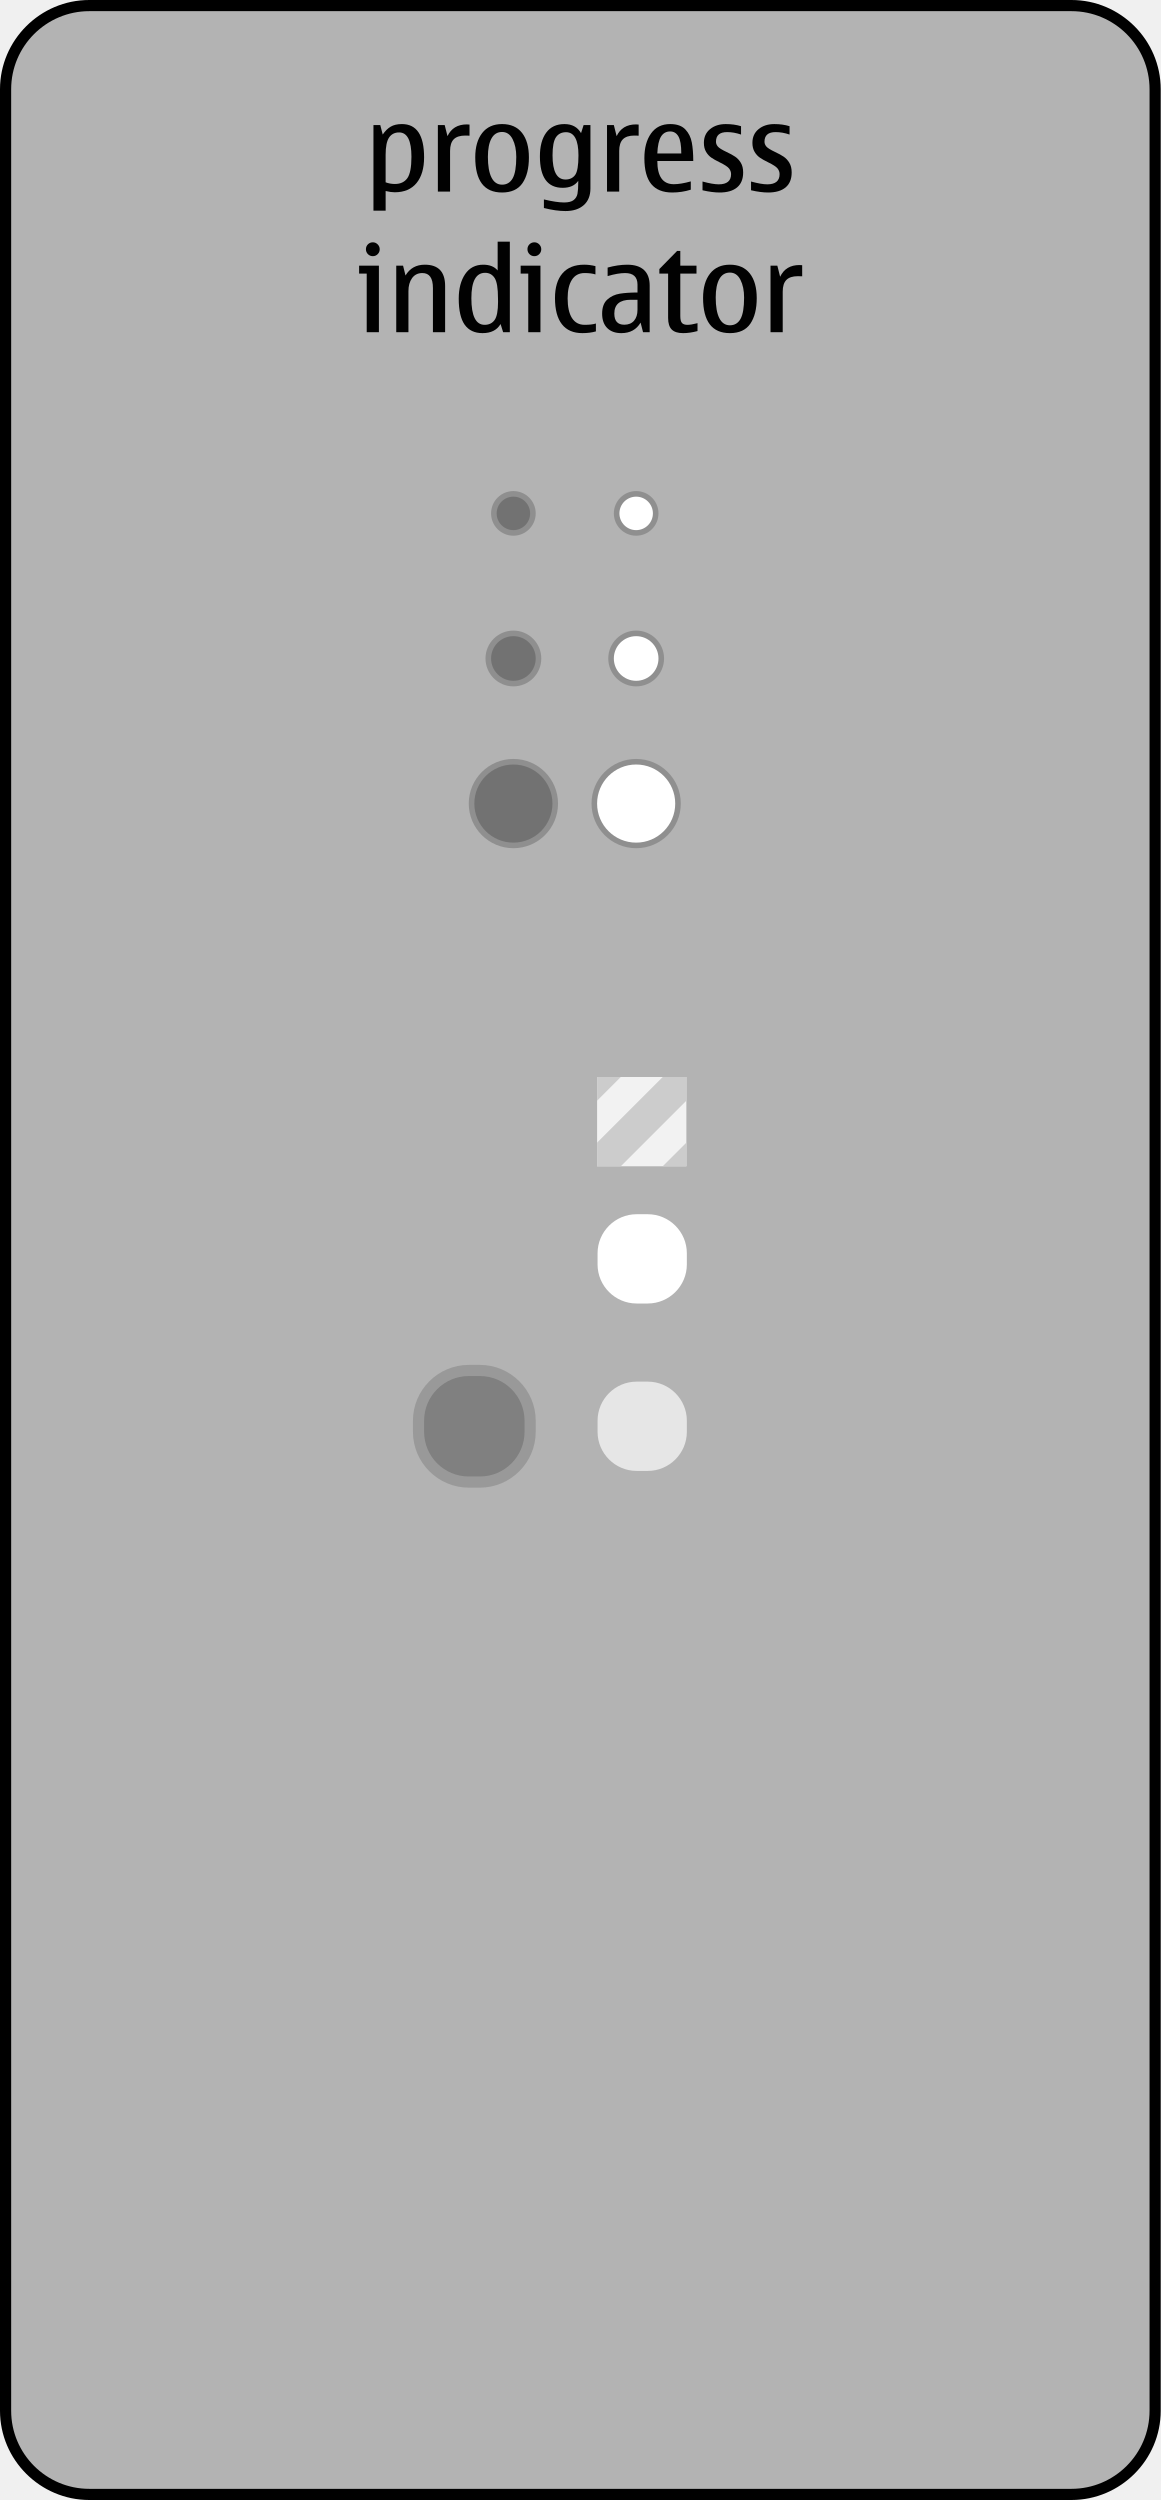
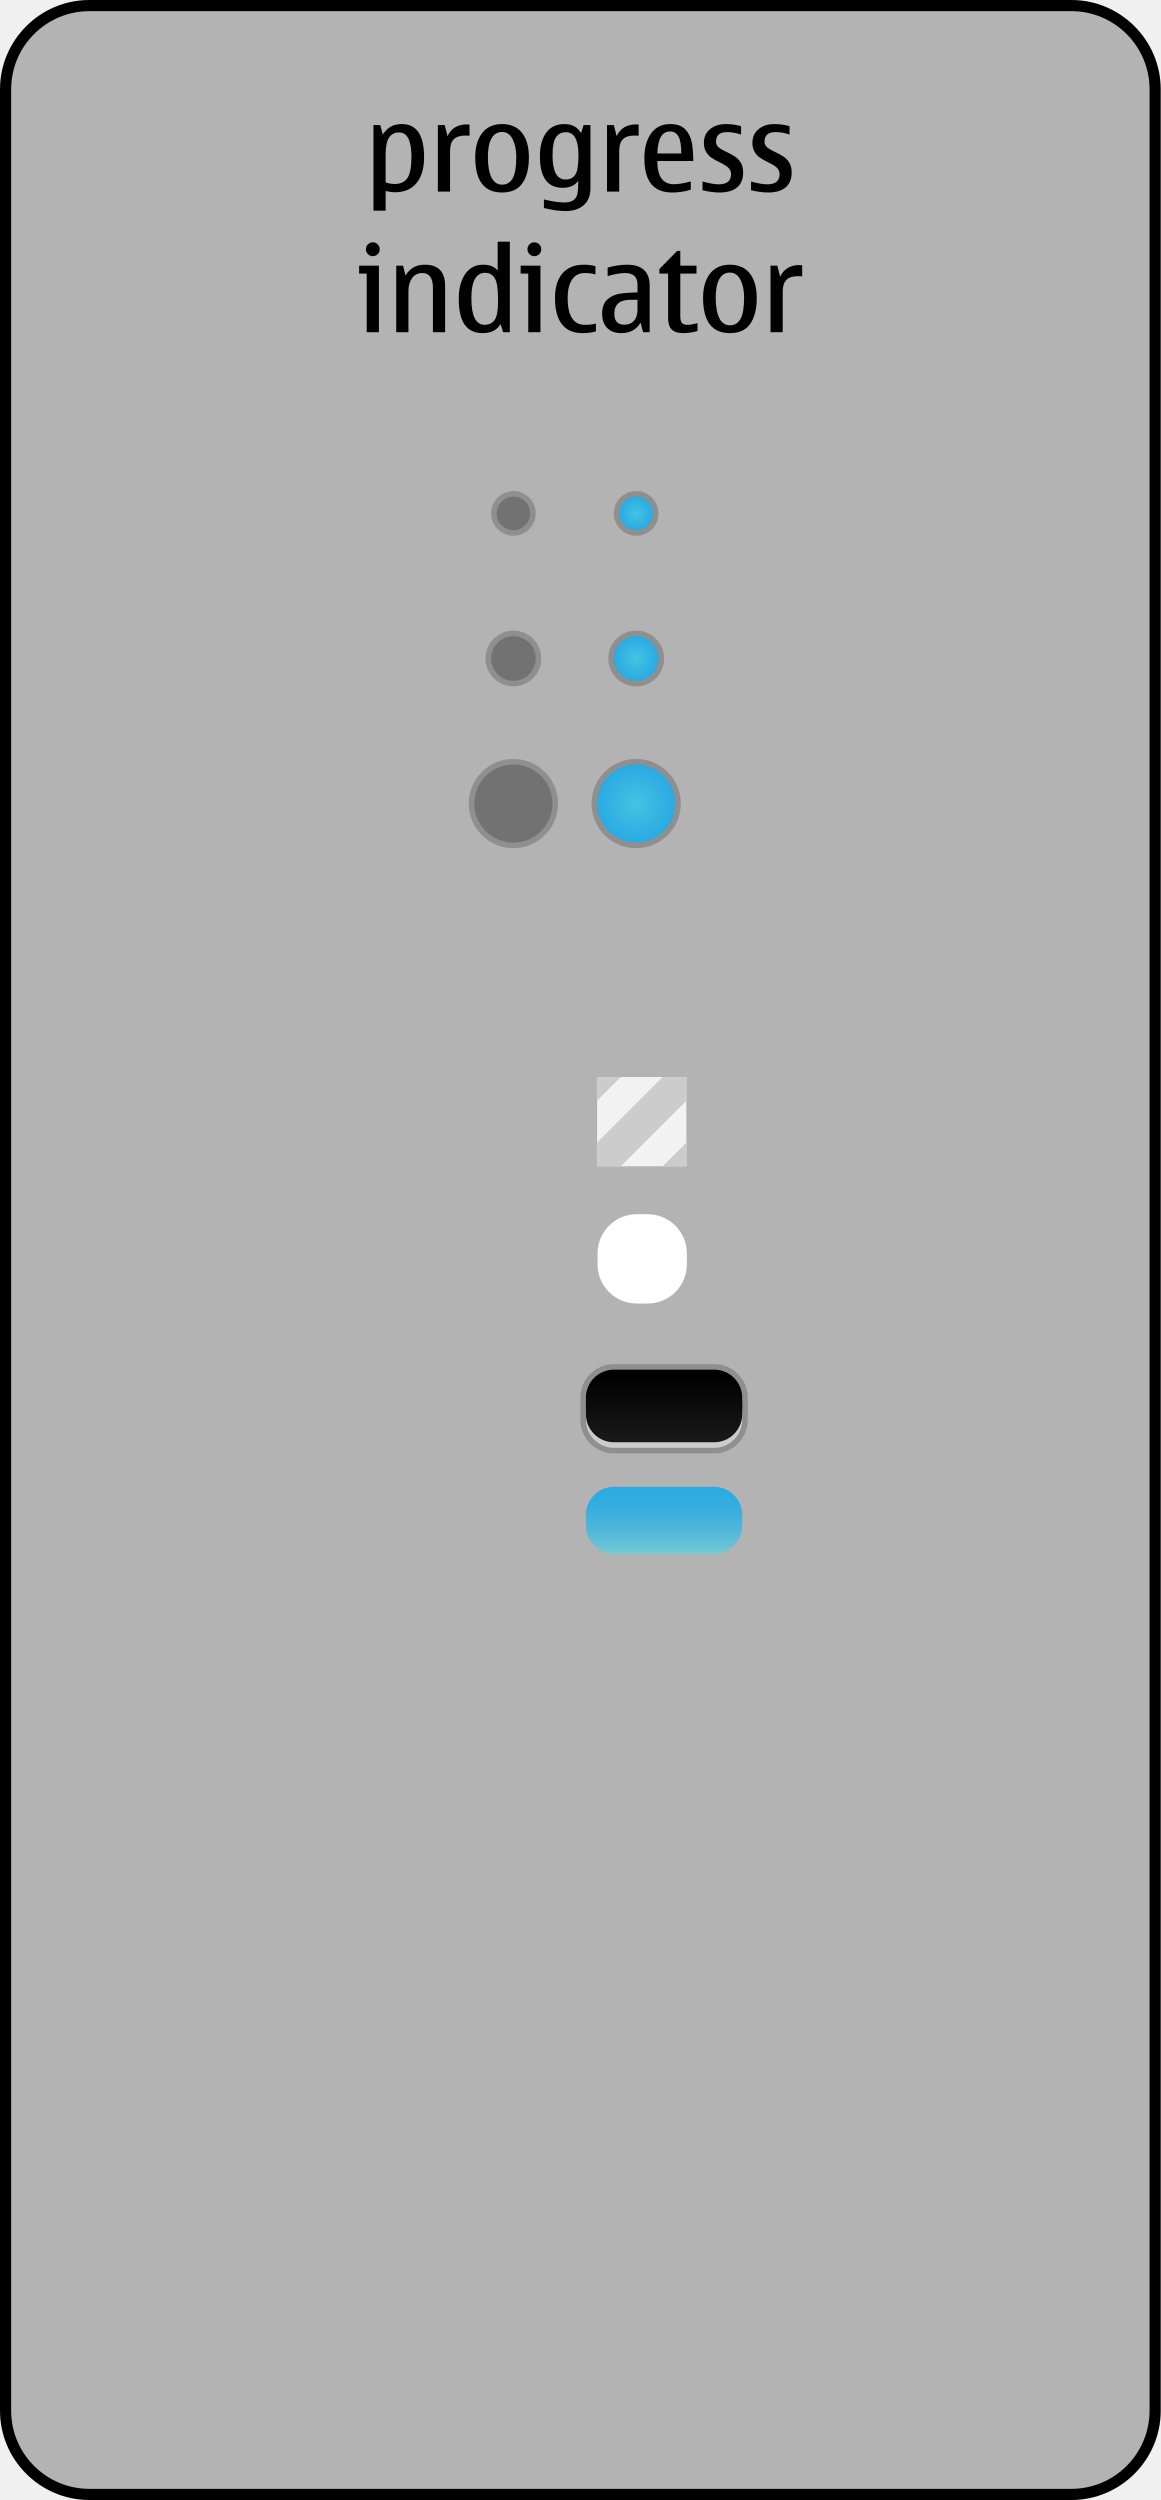
<svg xmlns="http://www.w3.org/2000/svg" version="1.1" x="0px" y="0px" width="208px" height="448px" viewBox="0 0 208 448" style="enable-background:new 0 0 208 448;" xml:space="preserve">
  <g id="duiprogressindicator-layer">
</g>
  <g id="dui-theme-rd">
    <g id="duiprogressindicator">
      <g id="duiprogressindicatorThemeTemplateHelper">
        <g>
          <path style="fill:#B3B3B3;" d="M16,447c-8.271,0-15-6.729-15-15V16C1,7.729,7.729,1,16,1h176c8.271,0,15,6.729,15,15v416      c0,8.271-6.729,15-15,15H16z" />
          <g>
            <path d="M192,2c7.72,0,14,6.28,14,14v416c0,7.72-6.28,14-14,14H16c-7.72,0-14-6.28-14-14V16C2,8.28,8.28,2,16,2H192 M192,0H16       C7.2,0,0,7.2,0,16v416c0,8.8,7.2,16,16,16h176c8.8,0,16-7.2,16-16V16C208,7.2,200.8,0,192,0L192,0z" />
          </g>
        </g>
        <path style="fill:#010101;" d="M68.143,22.408l0.441,1.701c0.43-0.635,0.908-1.107,1.436-1.414     c0.525-0.309,1.195-0.462,2.01-0.462c1.318,0,2.309,0.497,2.973,1.492c0.662,0.994,0.994,2.486,0.994,4.476     c0,1.969-0.453,3.504-1.357,4.604c-0.906,1.102-2.211,1.651-3.912,1.651c-0.451,0-0.992-0.075-1.621-0.226v3.527h-2.184v-15.35     H68.143z M69.105,27.74v4.932c0.527,0.198,1.08,0.297,1.662,0.297c0.984,0,1.725-0.342,2.219-1.025     c0.496-0.684,0.744-1.965,0.744-3.845c0-1.456-0.184-2.548-0.553-3.276c-0.369-0.728-0.92-1.092-1.652-1.092     c-0.793,0-1.395,0.307-1.805,0.918S69.105,26.291,69.105,27.74z" />
        <path style="fill:#010101;" d="M79.688,22.408l0.502,1.988c0.664-1.4,1.818-2.102,3.467-2.102c0.219,0,0.379,0.01,0.482,0.031     v1.988c-0.172-0.014-0.428-0.02-0.77-0.02c-0.938,0-1.623,0.224-2.061,0.671c-0.438,0.448-0.656,1.147-0.656,2.097v7.271h-2.186     V22.408H79.688z" />
        <path style="fill:#010101;" d="M89.973,34.497c-1.607,0-2.809-0.526-3.609-1.579c-0.799-1.053-1.199-2.632-1.199-4.737     c0-1.832,0.414-3.281,1.246-4.348c0.83-1.066,2.018-1.6,3.562-1.6c1.559,0,2.75,0.526,3.574,1.579     c0.822,1.053,1.234,2.522,1.234,4.409c0,1.941-0.385,3.473-1.152,4.594C92.859,33.937,91.641,34.497,89.973,34.497z      M89.973,33.092c0.842,0,1.475-0.381,1.902-1.143s0.641-2.039,0.641-3.83c0-1.265-0.219-2.326-0.656-3.184     s-1.066-1.287-1.887-1.287c-0.834,0-1.467,0.387-1.896,1.158c-0.432,0.773-0.646,1.877-0.646,3.312     c0,1.613,0.215,2.846,0.646,3.696C88.506,32.667,89.139,33.092,89.973,33.092z" />
        <path style="fill:#010101;" d="M104.123,23.854l0.461-1.445h1.221V33.77c0,1.285-0.398,2.281-1.195,2.988     c-0.797,0.708-1.889,1.062-3.275,1.062c-1.137,0-2.424-0.181-3.867-0.544v-1.537c1.504,0.361,2.707,0.543,3.609,0.543     c0.787,0,1.363-0.146,1.729-0.436c0.365-0.291,0.592-0.67,0.682-1.139c0.088-0.468,0.133-1.133,0.133-1.994v-0.308     c-0.58,0.834-1.51,1.251-2.789,1.251c-1.359,0-2.381-0.47-3.061-1.41c-0.68-0.939-1.02-2.35-1.02-4.229     c0-1.798,0.375-3.211,1.127-4.24c0.752-1.028,1.84-1.543,3.262-1.543C102.506,22.233,103.5,22.773,104.123,23.854z      M101.334,32.17c0.758,0,1.336-0.272,1.732-0.815c0.396-0.544,0.594-1.714,0.594-3.513c0-1.381-0.186-2.418-0.559-3.111     s-0.928-1.041-1.666-1.041c-0.787,0-1.387,0.297-1.799,0.893c-0.414,0.594-0.621,1.682-0.621,3.26     c0,1.443,0.193,2.525,0.58,3.246C99.98,31.809,100.561,32.17,101.334,32.17z" />
        <path style="fill:#010101;" d="M109.998,22.408l0.502,1.988c0.662-1.4,1.818-2.102,3.467-2.102c0.217,0,0.379,0.01,0.48,0.031     v1.988c-0.17-0.014-0.428-0.02-0.768-0.02c-0.938,0-1.625,0.224-2.062,0.671c-0.438,0.448-0.656,1.147-0.656,2.097v7.271h-2.184     V22.408H109.998z" />
        <path style="fill:#010101;" d="M123.789,32.508v1.486c-1.074,0.336-2.184,0.503-3.332,0.503c-1.668,0-2.916-0.503-3.744-1.507     c-0.826-1.006-1.24-2.554-1.24-4.646c0-1.839,0.4-3.317,1.199-4.435c0.801-1.118,1.941-1.677,3.426-1.677     c1.203,0,2.107,0.319,2.713,0.959c0.604,0.64,0.992,1.422,1.162,2.348c0.172,0.927,0.258,2.028,0.258,3.308h-6.439     c0,1.387,0.246,2.428,0.738,3.122s1.23,1.04,2.215,1.04C121.578,33.01,122.592,32.843,123.789,32.508z M117.791,27.504h4.295     c0-1.442-0.17-2.461-0.512-3.056s-0.834-0.892-1.477-0.892c-0.719,0-1.266,0.307-1.646,0.922     C118.072,25.094,117.852,26.103,117.791,27.504z" />
        <path style="fill:#010101;" d="M128.957,34.497c-0.896,0-1.918-0.134-3.066-0.399v-1.569c1.23,0.335,2.201,0.503,2.912,0.503     c0.732,0,1.283-0.152,1.652-0.457c0.369-0.304,0.553-0.76,0.553-1.369c0-0.355-0.117-0.688-0.348-0.999     c-0.234-0.312-0.814-0.692-1.744-1.144c-0.594-0.287-1.076-0.559-1.445-0.815c-0.369-0.256-0.684-0.601-0.943-1.035     s-0.391-0.973-0.391-1.615c0-1.032,0.367-1.851,1.104-2.456c0.734-0.604,1.676-0.907,2.824-0.907c1.006,0,1.914,0.126,2.729,0.38     v1.496c-0.855-0.293-1.686-0.44-2.492-0.44c-0.67,0-1.172,0.144-1.502,0.431c-0.332,0.287-0.498,0.718-0.498,1.292     c0,0.301,0.105,0.583,0.318,0.846c0.211,0.264,0.74,0.597,1.59,1c0.615,0.287,1.123,0.565,1.527,0.836     c0.402,0.271,0.742,0.636,1.02,1.097c0.277,0.462,0.416,1.041,0.416,1.738c0,1.176-0.365,2.068-1.092,2.676     C131.352,34.193,130.311,34.497,128.957,34.497z" />
        <path style="fill:#010101;" d="M137.652,34.497c-0.896,0-1.918-0.134-3.066-0.399v-1.569c1.23,0.335,2.201,0.503,2.912,0.503     c0.732,0,1.283-0.152,1.652-0.457c0.369-0.304,0.553-0.76,0.553-1.369c0-0.355-0.117-0.688-0.348-0.999     c-0.234-0.312-0.814-0.692-1.744-1.144c-0.594-0.287-1.076-0.559-1.445-0.815c-0.369-0.256-0.684-0.601-0.943-1.035     s-0.391-0.973-0.391-1.615c0-1.032,0.367-1.851,1.104-2.456c0.734-0.604,1.676-0.907,2.824-0.907c1.006,0,1.914,0.126,2.729,0.38     v1.496c-0.855-0.293-1.686-0.44-2.492-0.44c-0.67,0-1.172,0.144-1.502,0.431c-0.332,0.287-0.498,0.718-0.498,1.292     c0,0.301,0.105,0.583,0.318,0.846c0.211,0.264,0.74,0.597,1.59,1c0.615,0.287,1.123,0.565,1.527,0.836     c0.402,0.271,0.742,0.636,1.02,1.097c0.277,0.462,0.416,1.041,0.416,1.738c0,1.176-0.365,2.068-1.092,2.676     C140.047,34.193,139.006,34.497,137.652,34.497z" />
        <path style="fill:#010101;" d="M67.9,59.533h-2.184v-10.5h-1.363v-1.426H67.9V59.533z M66.814,43.424     c0.334,0,0.623,0.123,0.867,0.369c0.242,0.246,0.363,0.537,0.363,0.872c0,0.342-0.119,0.634-0.359,0.877     c-0.238,0.243-0.529,0.364-0.871,0.364c-0.35,0-0.643-0.121-0.883-0.364c-0.238-0.243-0.357-0.535-0.357-0.877     c0-0.349,0.119-0.643,0.357-0.882C66.172,43.544,66.465,43.424,66.814,43.424z" />
        <path style="fill:#010101;" d="M79.766,59.533H77.58v-7.916c0-0.896-0.156-1.566-0.471-2.015s-0.787-0.672-1.416-0.672     c-0.793,0-1.408,0.301-1.846,0.902s-0.656,1.384-0.656,2.349v7.352h-2.184V47.607h1.221l0.441,1.764     c0.758-1.291,1.912-1.938,3.465-1.938c1.211,0,2.117,0.318,2.723,0.953c0.605,0.637,0.908,1.586,0.908,2.852V59.533z" />
        <path style="fill:#010101;" d="M90.162,59.533l-0.461-1.467c-0.631,1.088-1.707,1.631-3.23,1.631c-1.416,0-2.48-0.5-3.195-1.502     c-0.713-1.002-1.07-2.565-1.07-4.691c0-1.784,0.381-3.242,1.143-4.373s1.844-1.697,3.246-1.697c1.148,0,2.01,0.346,2.584,1.035     v-5.168h2.184v16.232H90.162z M89.25,54.099l-0.012-0.677c0-1.777-0.199-2.977-0.6-3.6c-0.4-0.621-0.969-0.933-1.707-0.933     c-0.82,0-1.436,0.38-1.846,1.138c-0.41,0.76-0.615,1.897-0.615,3.415c0,1.593,0.197,2.786,0.596,3.579     c0.395,0.793,0.99,1.189,1.783,1.189c0.771,0,1.365-0.287,1.779-0.861S89.25,55.691,89.25,54.099z" />
        <path style="fill:#010101;" d="M96.848,59.533h-2.184v-10.5h-1.363v-1.426h3.547V59.533z M95.762,43.424     c0.334,0,0.623,0.123,0.865,0.369s0.365,0.537,0.365,0.872c0,0.342-0.121,0.634-0.359,0.877c-0.24,0.243-0.531,0.364-0.871,0.364     c-0.35,0-0.645-0.121-0.883-0.364c-0.24-0.243-0.359-0.535-0.359-0.877c0-0.349,0.119-0.643,0.359-0.882     C95.117,43.544,95.412,43.424,95.762,43.424z" />
        <path style="fill:#010101;" d="M104.365,59.697c-1.621,0-2.846-0.531-3.672-1.595c-0.828-1.062-1.24-2.623-1.24-4.681     c0-1.914,0.445-3.391,1.338-4.43s2.189-1.559,3.891-1.559c0.664,0,1.336,0.086,2.021,0.256v1.487     c-0.521-0.164-1.166-0.246-1.939-0.246c-0.998,0-1.754,0.398-2.271,1.194c-0.516,0.797-0.773,1.909-0.773,3.338     c0,1.538,0.258,2.714,0.773,3.527c0.518,0.813,1.273,1.221,2.271,1.221c0.861,0,1.535-0.079,2.021-0.236v1.415     C106.053,59.595,105.246,59.697,104.365,59.697z" />
        <path style="fill:#010101;" d="M114.793,57.811c-0.738,1.258-1.887,1.887-3.445,1.887c-1.088,0-1.934-0.306-2.539-0.918     c-0.604-0.611-0.906-1.468-0.906-2.568c0-1.135,0.311-1.98,0.934-2.538c0.621-0.557,1.365-0.905,2.234-1.046     c0.867-0.14,1.924-0.21,3.168-0.21v-1.405c0-1.387-0.742-2.081-2.225-2.081c-0.855,0-1.896,0.181-3.127,0.544v-1.528     c1.236-0.342,2.412-0.513,3.527-0.513c1.312,0,2.309,0.316,2.988,0.948c0.68,0.633,1.021,1.563,1.021,2.794v8.357h-1.189     L114.793,57.811z M114.238,53.719h-1.219c-0.979,0-1.711,0.207-2.201,0.621c-0.488,0.414-0.732,1.03-0.732,1.851     c0,0.67,0.148,1.171,0.445,1.502c0.299,0.332,0.744,0.497,1.34,0.497c0.75,0,1.334-0.238,1.748-0.717     c0.412-0.479,0.619-1.129,0.619-1.949V53.719z" />
        <path style="fill:#010101;" d="M122.41,59.697c-0.93,0-1.609-0.217-2.039-0.651c-0.432-0.434-0.646-1.126-0.646-2.076v-7.937     h-1.568v-0.82l3.188-3.25h0.564v2.645h2.902v1.426h-2.902v7.578c0,0.648,0.105,1.078,0.318,1.286     c0.211,0.209,0.533,0.313,0.963,0.313c0.445,0,1.047-0.1,1.805-0.298v1.415C124.078,59.574,123.217,59.697,122.41,59.697z" />
        <path style="fill:#010101;" d="M130.799,59.697c-1.607,0-2.809-0.526-3.609-1.579c-0.799-1.053-1.199-2.632-1.199-4.737     c0-1.832,0.414-3.281,1.246-4.348c0.83-1.066,2.018-1.6,3.562-1.6c1.559,0,2.75,0.526,3.574,1.579     c0.822,1.053,1.234,2.522,1.234,4.409c0,1.941-0.385,3.473-1.152,4.594C133.686,59.137,132.467,59.697,130.799,59.697z      M130.799,58.293c0.842,0,1.475-0.381,1.902-1.144s0.641-2.039,0.641-3.83c0-1.265-0.219-2.325-0.656-3.184     s-1.066-1.287-1.887-1.287c-0.834,0-1.467,0.386-1.896,1.159c-0.432,0.771-0.646,1.876-0.646,3.312     c0,1.613,0.215,2.846,0.646,3.696C129.332,57.867,129.965,58.293,130.799,58.293z" />
        <path style="fill:#010101;" d="M139.299,47.607l0.502,1.99c0.664-1.402,1.818-2.103,3.467-2.103c0.219,0,0.379,0.011,0.482,0.03     v1.99c-0.172-0.014-0.428-0.021-0.77-0.021c-0.938,0-1.623,0.225-2.061,0.672c-0.438,0.448-0.656,1.146-0.656,2.098v7.27h-2.186     V47.607H139.299z" />
      </g>
      <g id="duiprogressindicator-bar-background">
-         <path style="fill:#808080;" d="M84,265.588c-4.963,0-9-4.038-9-9v-2c0-4.963,4.037-9,9-9h2c4.963,0,9,4.037,9,9v2     c0,4.962-4.037,9-9,9H84z" />
-         <path style="fill:#999999;" d="M86,246.588c4.411,0,8,3.588,8,8v2c0,4.41-3.589,8-8,8h-2c-4.411,0-8-3.59-8-8v-2     c0-4.412,3.589-8,8-8H86 M86,244.588h-2c-5.5,0-10,4.5-10,10v2c0,5.5,4.5,10,10,10h2c5.5,0,10-4.5,10-10v-2     C96,249.088,91.5,244.588,86,244.588L86,244.588z" />
+         <g id="Normal_22_" style="opacity:0.2;">
+           <path style="fill:#010101;" d="M134,254.449c0,3.3-2.7,6-6,6h-18c-3.3,0-6-2.7-6-6v-4c0-3.3,2.7-6,6-6h18c3.3,0,6,2.7,6,6      V254.449z" />
+         </g>
+         <g id="Normal_20_">
+           <path style="fill:#CCCCCC;" d="M133,254.449c0,2.75-2.25,5-5,5h-18c-2.75,0-5-2.25-5-5v-2c0-2.75,2.25-5,5-5h18      c2.75,0,5,2.25,5,5V254.449z" />
+         </g>
+         <g id="Normal_19_">
+           <path style="fill:#010101;" d="M133,252.449c0,2.75-2.25,5-5,5h-18c-2.75,0-5-2.25-5-5v-2c0-2.75,2.25-5,5-5h18      c2.75,0,5,2.25,5,5V252.449z" />
+         </g>
+         <g id="Normal_18_">
+           <linearGradient id="SVGID_1_" gradientUnits="userSpaceOnUse" x1="119" y1="258.449" x2="119" y2="246.449">
+             <stop offset="0" style="stop-color:#1A1A1A" />
+             <stop offset="1" style="stop-color:#000000" />
+           </linearGradient>
+           <path style="fill:url(#SVGID_1_);" d="M133,253.449c0,2.75-2.25,5-5,5h-18c-2.75,0-5-2.25-5-5v-2c0-2.75,2.25-5,5-5h18      c2.75,0,5,2.25,5,5V253.449z" />
+         </g>
      </g>
      <g id="duiprogressindicator-bar-progress">
-         <rect x="104" y="244.588" style="opacity:0;fill:#010101;" width="22" height="22" />
-         <path style="fill:#E6E6E6;" d="M123.083,256.588c0,3.85-3.149,7-7,7h-2c-3.851,0-7-3.15-7-7v-2c0-3.851,3.149-7,7-7h2     c3.851,0,7,3.149,7,7V256.588z" />
+         <rect x="104" y="264.449" style="opacity:0;fill:#010101;" width="30" height="16" />
+         <g id="Normal_31_">
+           <linearGradient id="SVGID_2_" gradientUnits="userSpaceOnUse" x1="119" y1="278.449" x2="119" y2="266.449">
+             <stop offset="0" style="stop-color:#74CCD4" />
+             <stop offset="0.13" style="stop-color:#66C2D6" />
+             <stop offset="0.416" style="stop-color:#4BB5DC" />
+             <stop offset="0.705" style="stop-color:#35ADDF" />
+             <stop offset="1" style="stop-color:#2AAAE2" />
+           </linearGradient>
+           <path style="fill:url(#SVGID_2_);" d="M133,273.449c0,2.75-2.25,5-5,5h-18c-2.75,0-5-2.25-5-5v-2c0-2.75,2.25-5,5-5h18      c2.75,0,5,2.25,5,5V273.449z" />
+         </g>
      </g>
      <g id="duiprogressindicator-bar-progress-unknown-mask">
        <rect x="104" y="214.588" style="opacity:0;fill:#010101;" width="22" height="22" />
        <path style="fill:#FFFFFF;" d="M123.083,226.588c0,3.85-3.149,7-7,7h-2c-3.851,0-7-3.15-7-7v-2c0-3.851,3.149-7,7-7h2     c3.851,0,7,3.149,7,7V226.588z" />
      </g>
      <g id="duiprogressindicator-bar-progress-unknown">
        <rect x="107" y="193" style="fill:#F2F2F2;" width="16" height="16" />
        <path style="fill:#CCCCCC;" d="M123,197.243L111.242,209H107v-4.243L118.758,193H123V197.243z M123,204.758L118.757,209H123     V204.758z M107,197.242l4.243-4.242H107V197.242z" />
      </g>
      <g id="duiprogressindicator-spinner-large-on">
        <circle style="opacity:0.2;fill:#010101;" cx="114" cy="144" r="8" />
-         <circle style="fill:#FFFFFF;" cx="114" cy="144" r="7" />
+         <radialGradient id="SVGID_3_" cx="114" cy="144" r="7" gradientUnits="userSpaceOnUse">
+           <stop offset="0" style="stop-color:#42C4E3" />
+           <stop offset="1" style="stop-color:#2AAAE2" />
+         </radialGradient>
+         <circle style="fill:url(#SVGID_3_);" cx="114" cy="144" r="7" />
      </g>
      <g id="duiprogressindicator-spinner-large-off">
        <circle style="opacity:0.2;fill:#010101;" cx="92" cy="144" r="8" />
        <circle style="opacity:0.2;fill:#010101;" cx="92" cy="144" r="7" />
      </g>
      <g id="duiprogressindicator-spinner-medium-on">
        <circle style="opacity:0.2;fill:#010101;" cx="114" cy="118" r="5" />
-         <circle style="fill:#FFFFFF;" cx="114" cy="118" r="4" />
+         <radialGradient id="SVGID_4_" cx="114" cy="118" r="4" gradientUnits="userSpaceOnUse">
+           <stop offset="0" style="stop-color:#42C4E3" />
+           <stop offset="1" style="stop-color:#2AAAE2" />
+         </radialGradient>
+         <circle style="fill:url(#SVGID_4_);" cx="114" cy="118" r="4" />
      </g>
      <g id="duiprogressindicator-spinner-medium-off">
        <circle style="opacity:0.2;fill:#010101;" cx="92" cy="118" r="5" />
        <circle style="opacity:0.2;fill:#010101;" cx="92" cy="118" r="4" />
      </g>
      <g id="duiprogressindicator-spinner-small-on">
        <circle style="opacity:0.2;fill:#010101;" cx="114" cy="92" r="4" />
-         <circle style="fill:#FFFFFF;" cx="114" cy="92" r="3" />
+         <radialGradient id="SVGID_5_" cx="114" cy="92" r="3" gradientUnits="userSpaceOnUse">
+           <stop offset="0" style="stop-color:#42C4E3" />
+           <stop offset="1" style="stop-color:#2AAAE2" />
+         </radialGradient>
+         <circle style="fill:url(#SVGID_5_);" cx="114" cy="92" r="3" />
      </g>
      <g id="duiprogressindicator-spinner-small-off">
        <circle style="opacity:0.2;fill:#010101;" cx="92" cy="92" r="4" />
        <circle style="opacity:0.2;fill:#010101;" cx="92" cy="92" r="3" />
      </g>
    </g>
  </g>
</svg>
